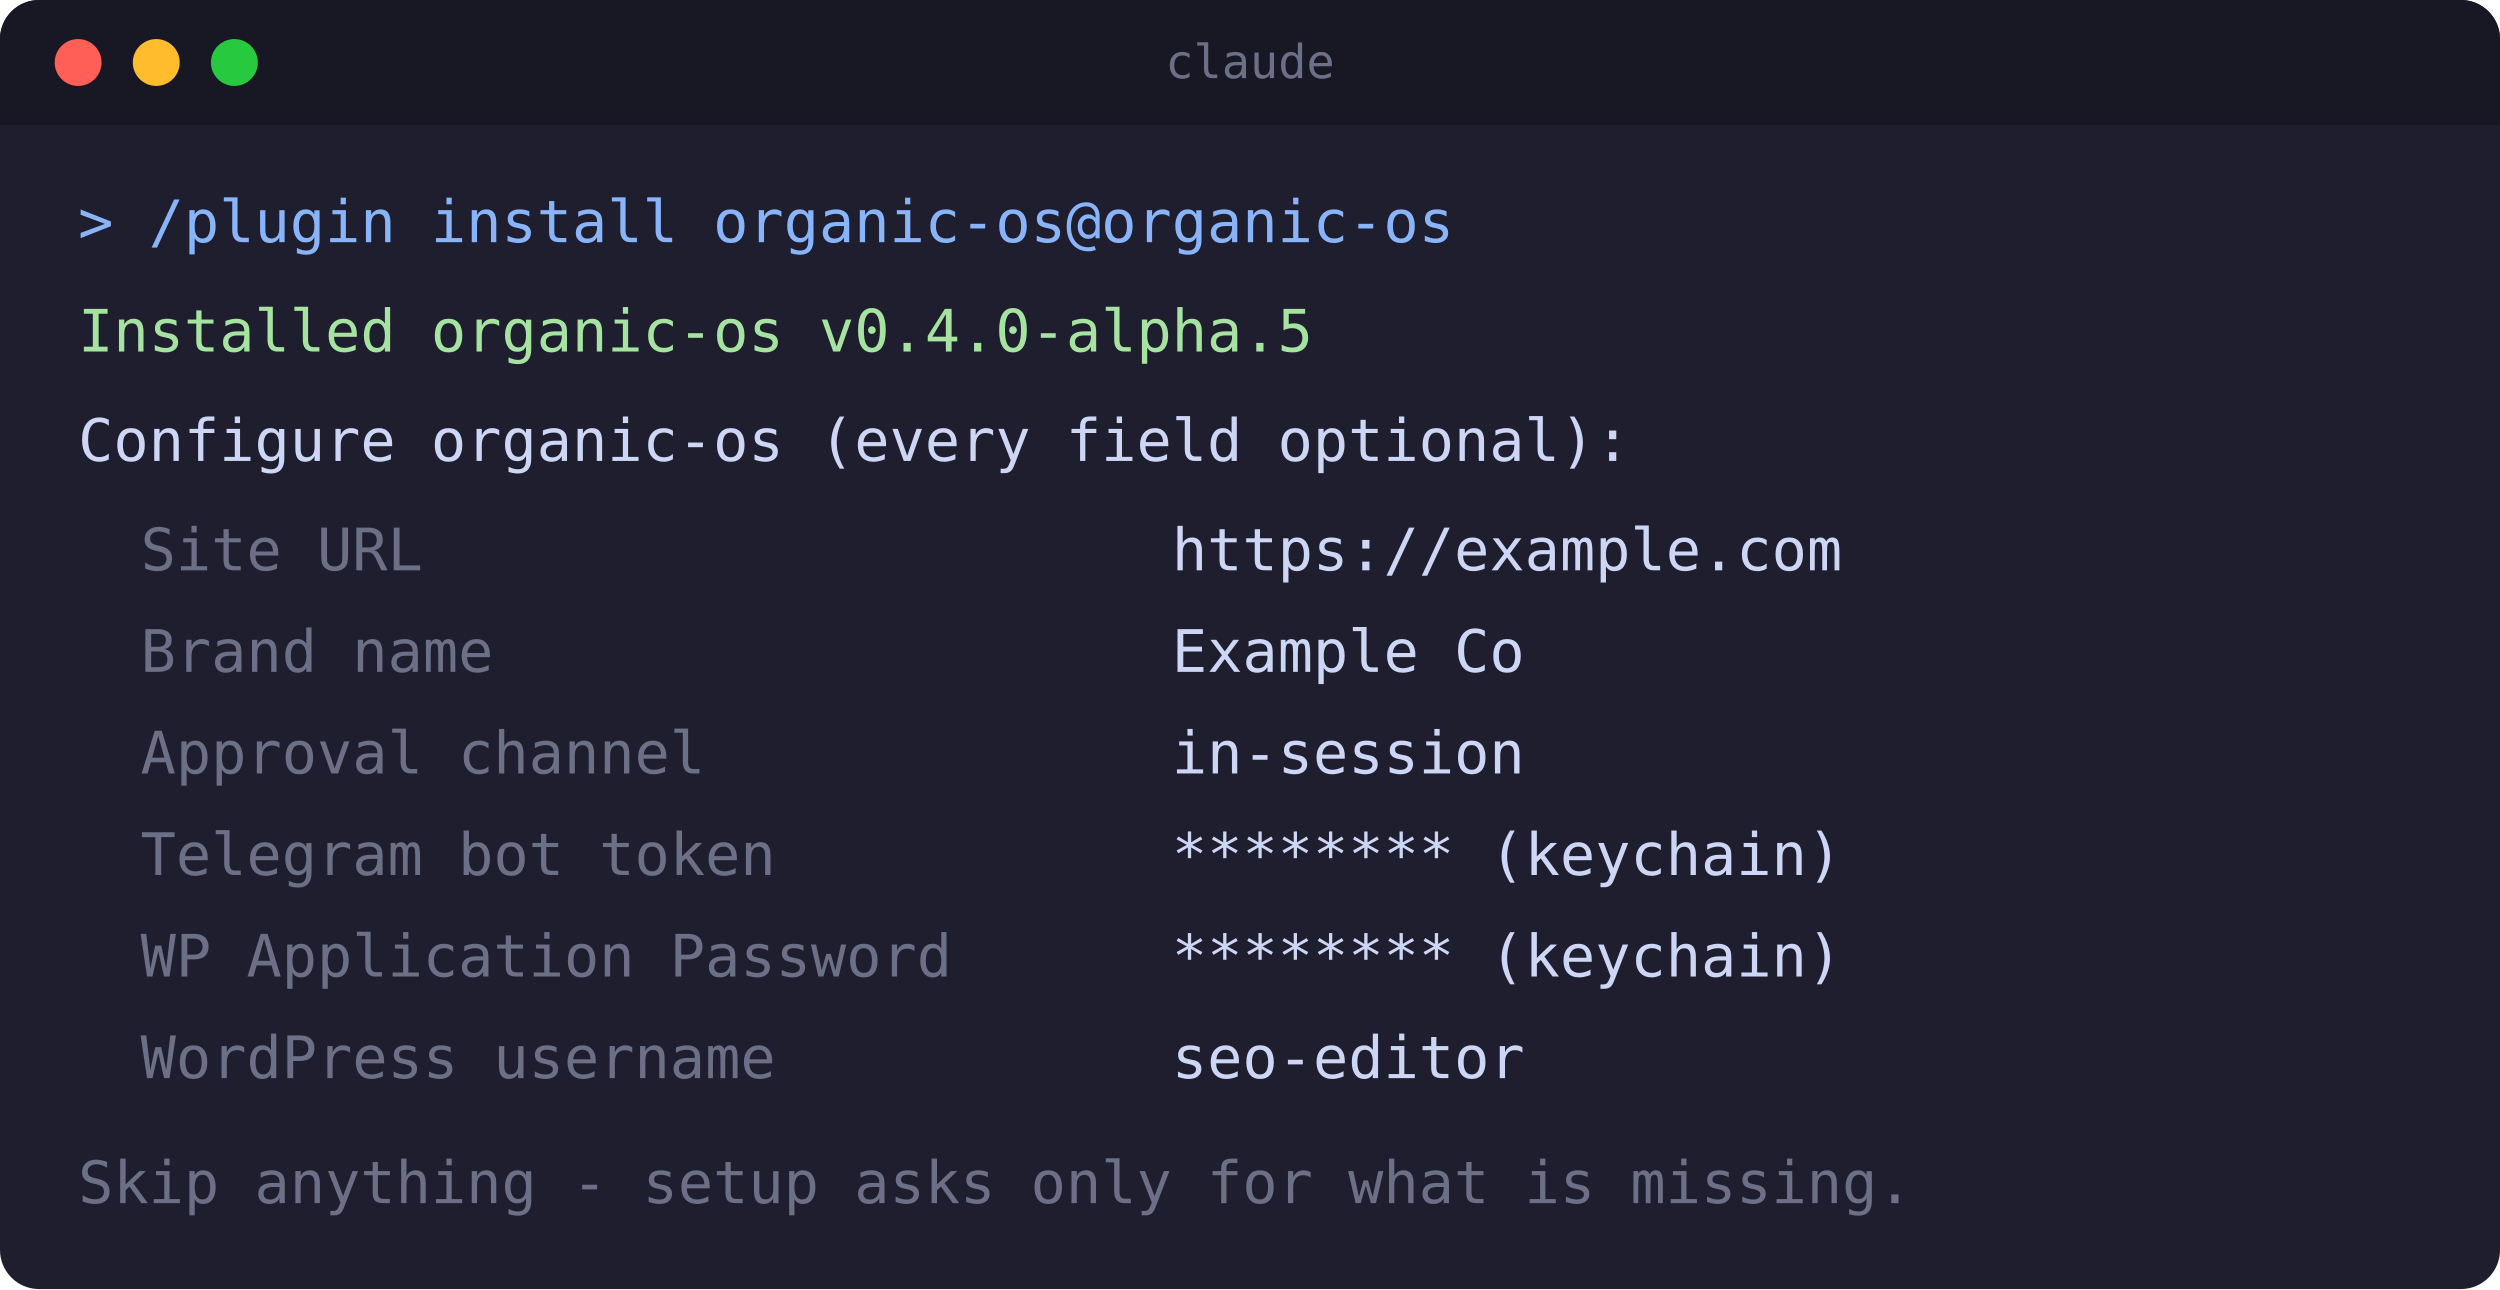
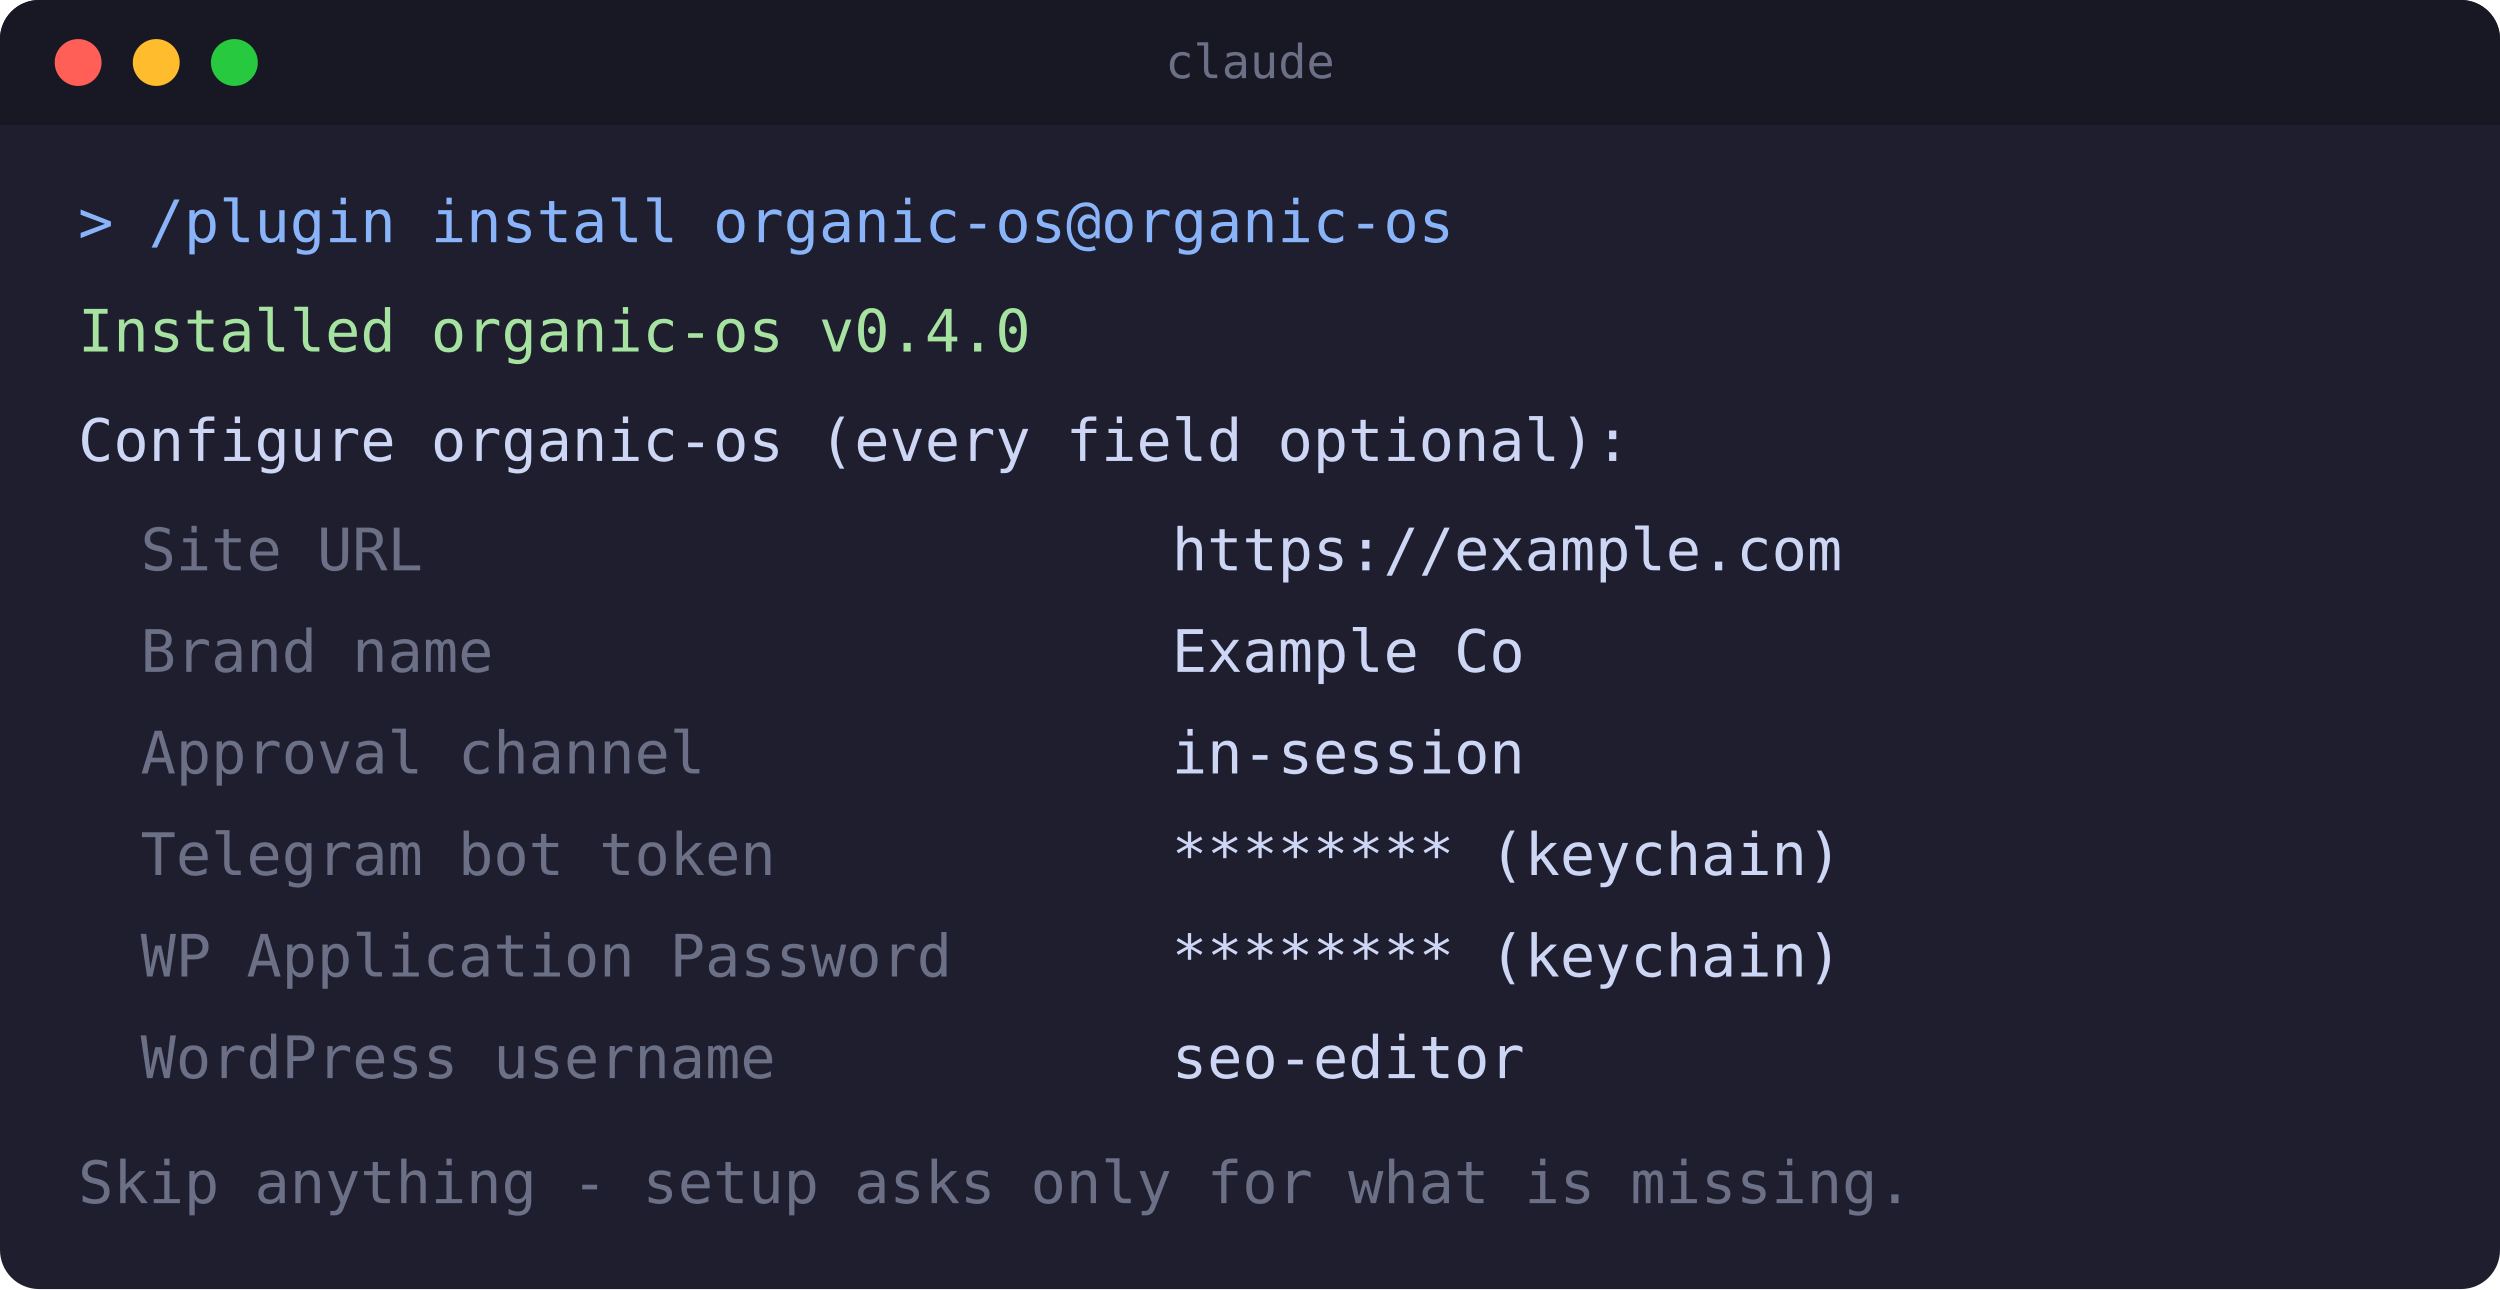
<svg xmlns="http://www.w3.org/2000/svg" width="640" height="330" viewBox="0 0 640 330" role="img" aria-label="Terminal: the organic-os enable-time configuration form">
  <rect x="0" y="0" width="640" height="330" rx="10" fill="#1e1e2e" />
  <rect x="0" y="0" width="640" height="32" rx="10" fill="#181825" />
  <rect x="0" y="22" width="640" height="10" fill="#181825" />
  <circle cx="20" cy="16" r="6" fill="#ff5f56" />
  <circle cx="40" cy="16" r="6" fill="#ffbd2e" />
  <circle cx="60" cy="16" r="6" fill="#27c93f" />
  <text x="320" y="20" text-anchor="middle" font-family="monospace" font-size="12" fill="#6c7086">claude</text>
  <text x="20" y="62" font-family="monospace" font-size="15" fill="#89b4fa">&gt; /plugin install organic-os@organic-os</text>
-   <text x="20" y="90" font-family="monospace" font-size="15" fill="#a6e3a1">Installed organic-os v0.4.0-alpha.5</text>
+   <text x="20" y="90" font-family="monospace" font-size="15" fill="#a6e3a1">Installed organic-os v0.4.0</text>
  <text x="20" y="118" font-family="monospace" font-size="15" fill="#cdd6f4">Configure organic-os (every field optional):</text>
  <text x="36" y="146" font-family="monospace" font-size="15" fill="#6c7086">Site URL</text>
  <text x="300" y="146" font-family="monospace" font-size="15" fill="#cdd6f4">https://example.com</text>
  <text x="36" y="172" font-family="monospace" font-size="15" fill="#6c7086">Brand name</text>
  <text x="300" y="172" font-family="monospace" font-size="15" fill="#cdd6f4">Example Co</text>
  <text x="36" y="198" font-family="monospace" font-size="15" fill="#6c7086">Approval channel</text>
  <text x="300" y="198" font-family="monospace" font-size="15" fill="#cdd6f4">in-session</text>
  <text x="36" y="224" font-family="monospace" font-size="15" fill="#6c7086">Telegram bot token</text>
  <text x="300" y="224" font-family="monospace" font-size="15" fill="#cdd6f4">******** (keychain)</text>
  <text x="36" y="250" font-family="monospace" font-size="15" fill="#6c7086">WP Application Password</text>
  <text x="300" y="250" font-family="monospace" font-size="15" fill="#cdd6f4">******** (keychain)</text>
  <text x="36" y="276" font-family="monospace" font-size="15" fill="#6c7086">WordPress username</text>
  <text x="300" y="276" font-family="monospace" font-size="15" fill="#cdd6f4">seo-editor</text>
  <text x="20" y="308" font-family="monospace" font-size="15" fill="#6c7086">Skip anything - setup asks only for what is missing.</text>
</svg>
